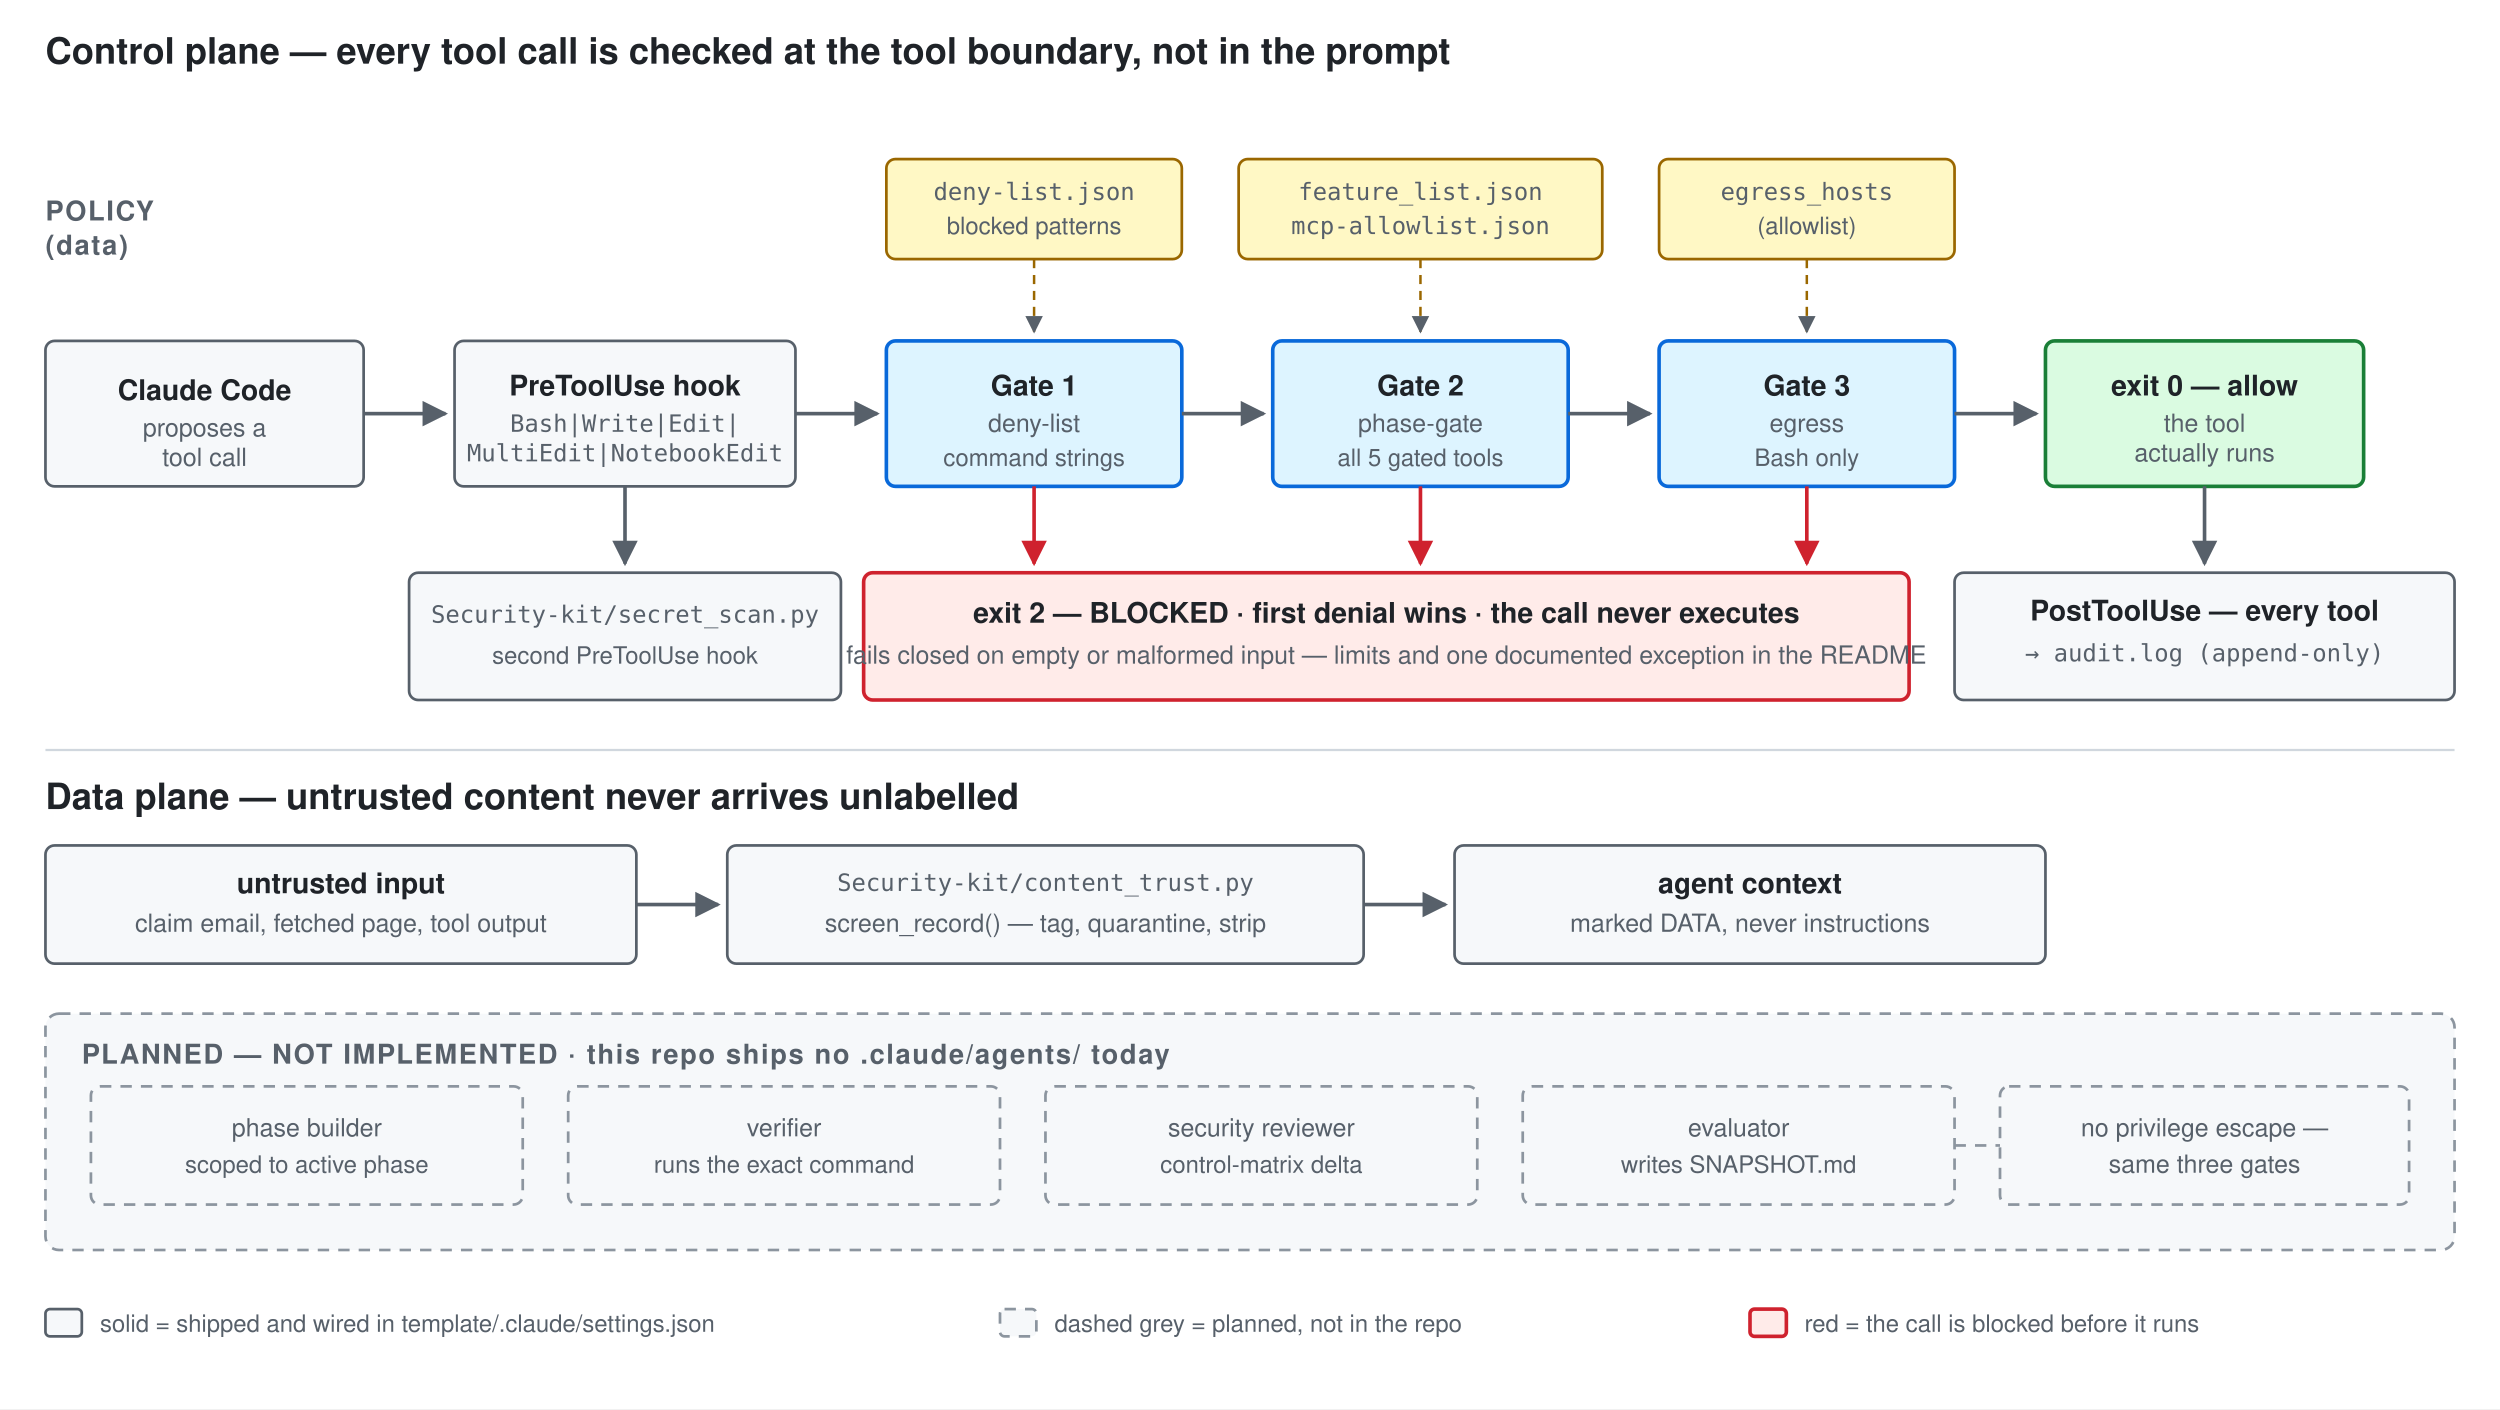
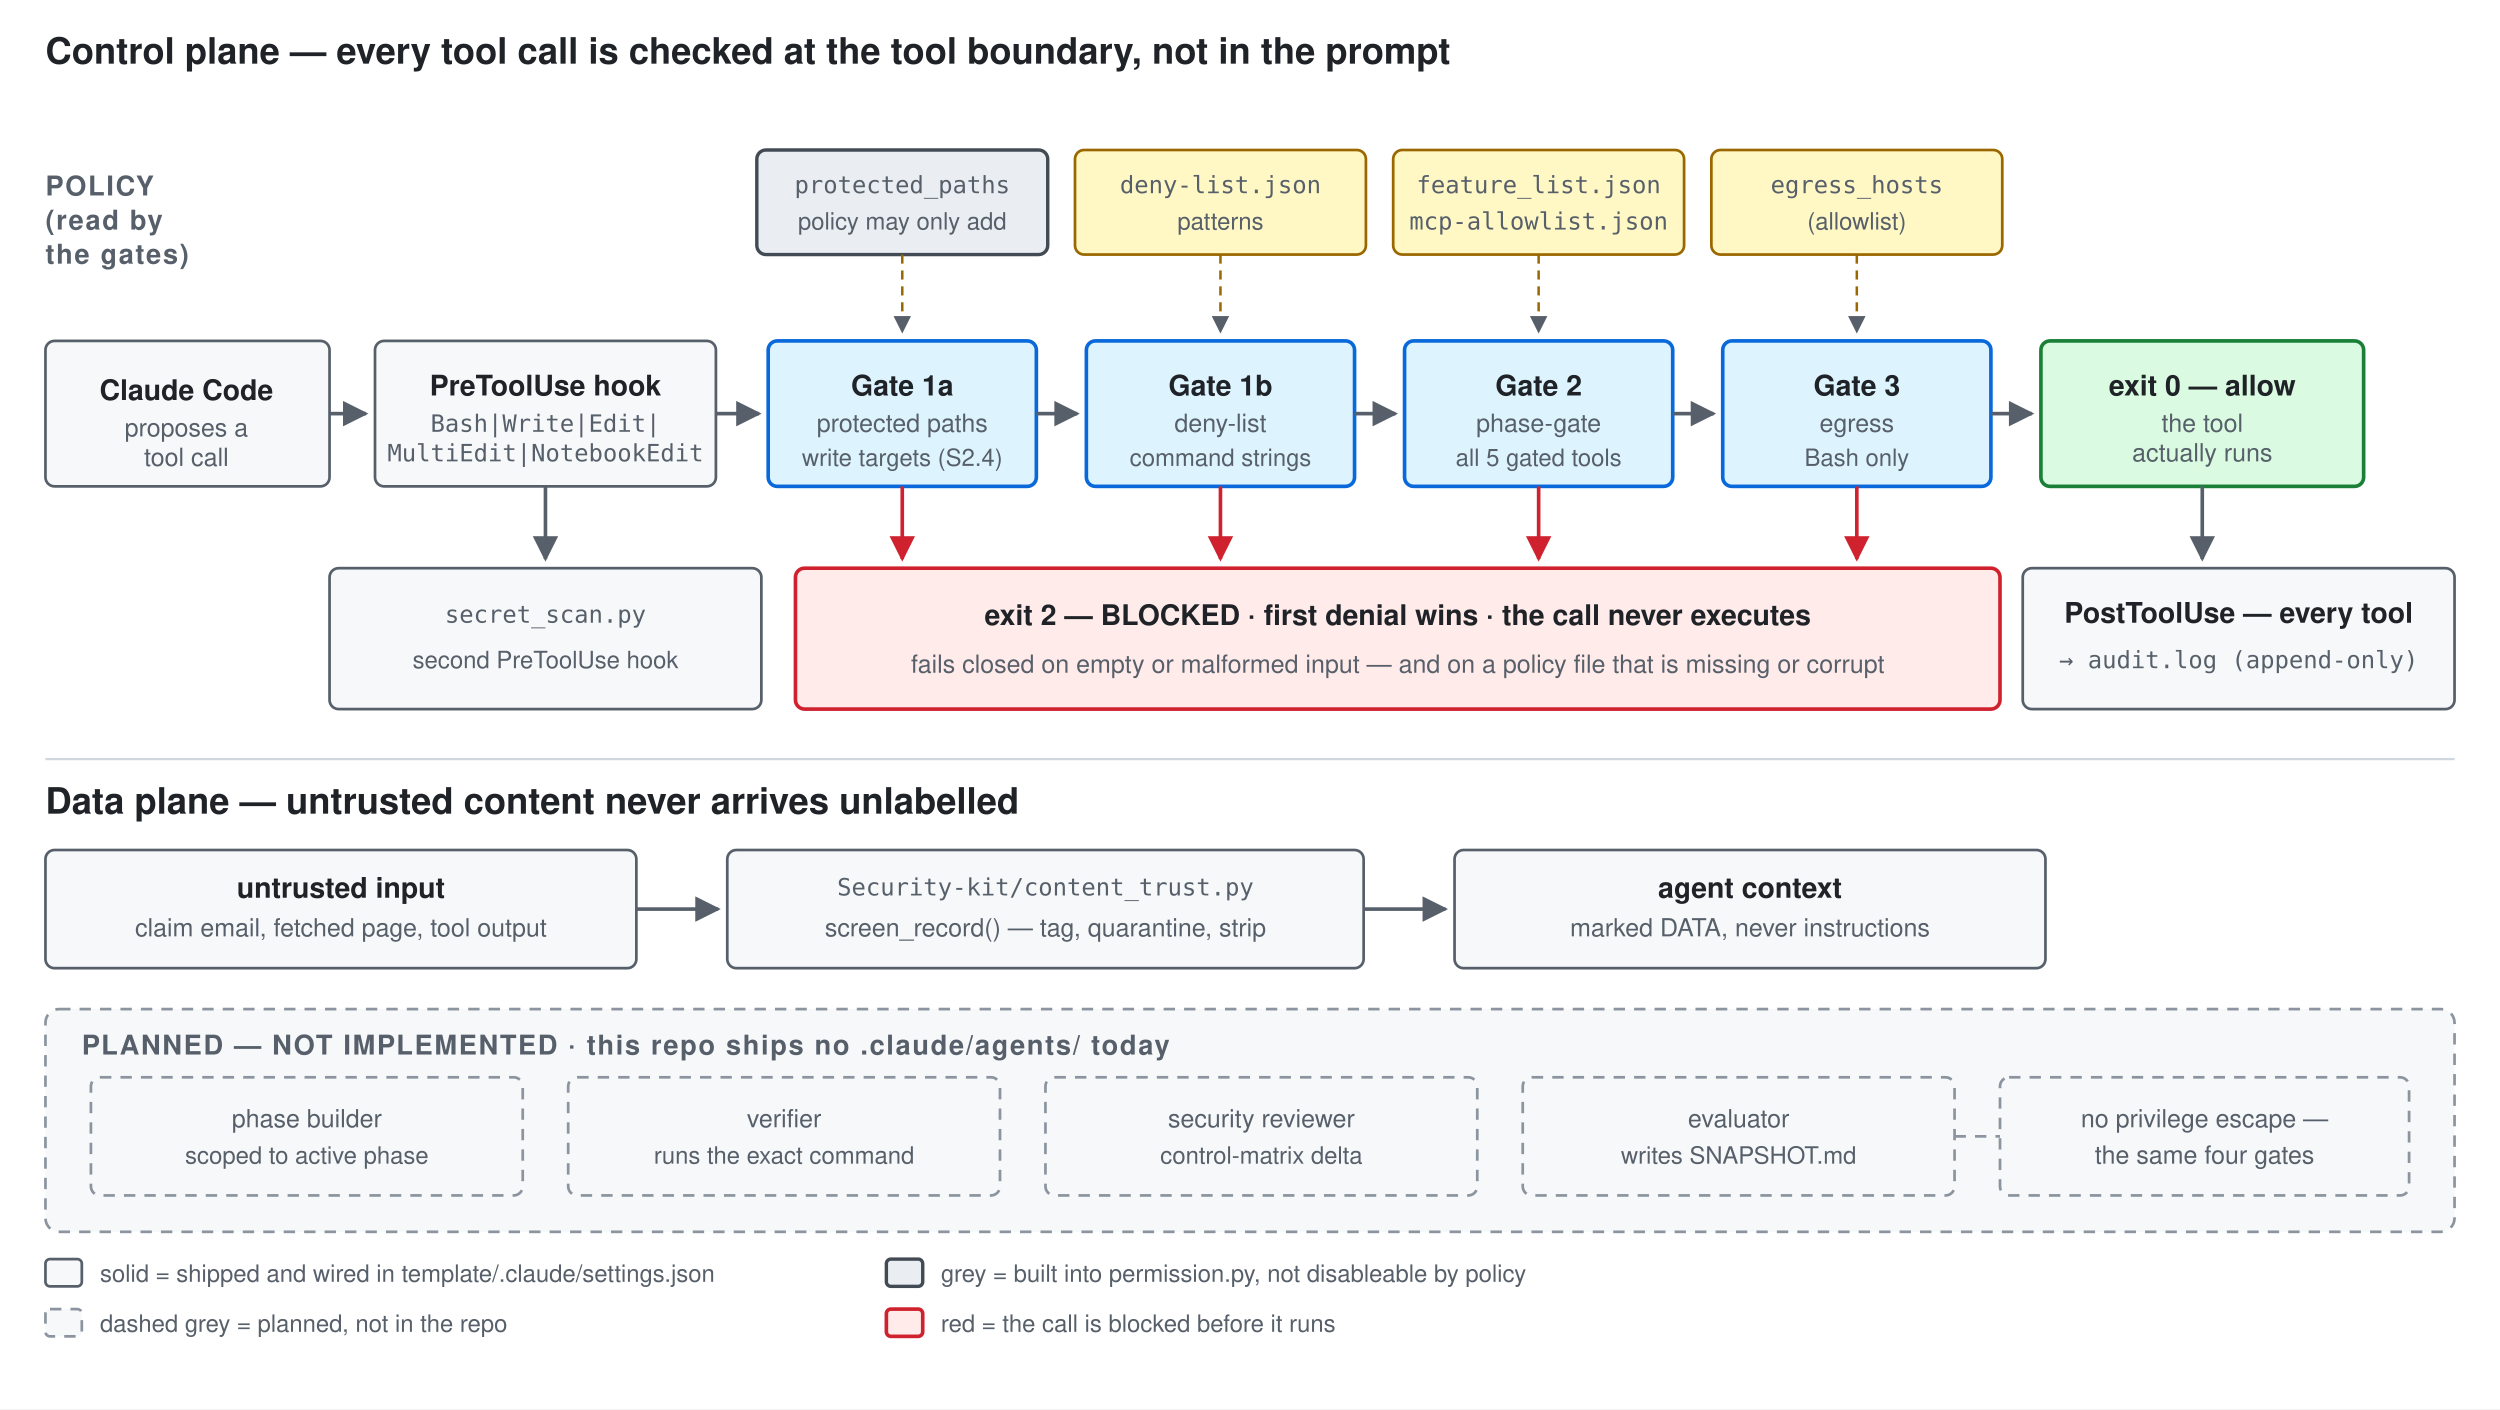
<svg xmlns="http://www.w3.org/2000/svg" width="1100" height="620" viewBox="0 0 1100 620" role="img" aria-labelledby="t d">
  <rect width="1100" height="620" fill="#ffffff" />
  <defs>
    <marker id="arw" viewBox="0 0 10 10" refX="9" refY="5" markerWidth="7" markerHeight="7" orient="auto-start-reverse">
      <path d="M 0 0 L 10 5 L 0 10 z" fill="#57606a" />
    </marker>
    <marker id="arwRed" viewBox="0 0 10 10" refX="9" refY="5" markerWidth="7" markerHeight="7" orient="auto-start-reverse">
      <path d="M 0 0 L 10 5 L 0 10 z" fill="#cf222e" />
    </marker>
    <marker id="arwGrey" viewBox="0 0 10 10" refX="9" refY="5" markerWidth="7" markerHeight="7" orient="auto-start-reverse">
      <path d="M 0 0 L 10 5 L 0 10 z" fill="#8c959f" />
    </marker>
  </defs>
  <style>
    text { font-family: -apple-system, BlinkMacSystemFont, "Segoe UI", Helvetica, Arial, sans-serif; fill: #1f2328; }
    .h  { font-size: 16px; font-weight: 700; }
    .sh { font-size: 12px; font-weight: 700; fill: #57606a; letter-spacing: .06em; }
    .b  { font-size: 12.5px; font-weight: 700; }
    .s  { font-size: 11px; fill: #57606a; }
    .m  { font-size: 10.5px; font-family: ui-monospace, SFMono-Regular, Menlo, Consolas, monospace; fill: #57606a; }
    .lbl{ font-size: 10.5px; fill: #57606a; }
    .box  { fill: #f6f8fa; stroke: #57606a; stroke-width: 1.2; }
    .gate { fill: #ddf4ff; stroke: #0969da; stroke-width: 1.6; }
    .pol  { fill: #fff8c5; stroke: #9a6700; stroke-width: 1.2; }
+     .mech { fill: #eaeef2; stroke: #424a53; stroke-width: 1.5; }
    .bad  { fill: #ffebe9; stroke: #cf222e; stroke-width: 1.6; }
    .good { fill: #dafbe1; stroke: #1a7f37; stroke-width: 1.6; }
    .plan { fill: #f6f8fa; stroke: #8c959f; stroke-width: 1.2; stroke-dasharray: 5 4; }
    .flow { stroke: #57606a; stroke-width: 1.6; fill: none; }
    .data { stroke: #9a6700; stroke-width: 1.1; fill: none; stroke-dasharray: 4 3; }
    .kill { stroke: #cf222e; stroke-width: 1.6; fill: none; }
  </style>
  <text class="h" x="20" y="28">Control plane — every tool call is checked at the tool boundary, not in the prompt</text>
-   <text class="sh" x="20" y="97">POLICY</text>
-   <text class="sh" x="20" y="112">(data)</text>
-   <rect class="pol" x="390" y="70" width="130" height="44" rx="4" />
-   <text class="m" x="455" y="88" text-anchor="middle">deny-list.json</text>
-   <text class="lbl" x="455" y="103" text-anchor="middle">blocked patterns</text>
-   <rect class="pol" x="545" y="70" width="160" height="44" rx="4" />
-   <text class="m" x="625" y="88" text-anchor="middle">feature_list.json</text>
-   <text class="m" x="625" y="103" text-anchor="middle">mcp-allowlist.json</text>
-   <rect class="pol" x="730" y="70" width="130" height="44" rx="4" />
-   <text class="m" x="795" y="88" text-anchor="middle">egress_hosts</text>
-   <text class="lbl" x="795" y="103" text-anchor="middle">(allowlist)</text>
-   <line class="data" x1="455" y1="114" x2="455" y2="146" marker-end="url(#arw)" />
-   <line class="data" x1="625" y1="114" x2="625" y2="146" marker-end="url(#arw)" />
-   <line class="data" x1="795" y1="114" x2="795" y2="146" marker-end="url(#arw)" />
-   <rect class="box" x="20" y="150" width="140" height="64" rx="4" />
-   <text class="b" x="90" y="176" text-anchor="middle">Claude Code</text>
-   <text class="s" x="90" y="192" text-anchor="middle">proposes a</text>
-   <text class="s" x="90" y="205" text-anchor="middle">tool call</text>
-   <rect class="box" x="200" y="150" width="150" height="64" rx="4" />
-   <text class="b" x="275" y="174" text-anchor="middle">PreToolUse hook</text>
-   <text class="m" x="275" y="190" text-anchor="middle">Bash|Write|Edit|</text>
-   <text class="m" x="275" y="203" text-anchor="middle">MultiEdit|NotebookEdit</text>
-   <rect class="gate" x="390" y="150" width="130" height="64" rx="4" />
-   <text class="b" x="455" y="174" text-anchor="middle">Gate 1</text>
-   <text class="s" x="455" y="190" text-anchor="middle">deny-list</text>
-   <text class="lbl" x="455" y="205" text-anchor="middle">command strings</text>
-   <rect class="gate" x="560" y="150" width="130" height="64" rx="4" />
-   <text class="b" x="625" y="174" text-anchor="middle">Gate 2</text>
-   <text class="s" x="625" y="190" text-anchor="middle">phase-gate</text>
-   <text class="lbl" x="625" y="205" text-anchor="middle">all 5 gated tools</text>
-   <rect class="gate" x="730" y="150" width="130" height="64" rx="4" />
-   <text class="b" x="795" y="174" text-anchor="middle">Gate 3</text>
-   <text class="s" x="795" y="190" text-anchor="middle">egress</text>
-   <text class="lbl" x="795" y="205" text-anchor="middle">Bash only</text>
-   <rect class="good" x="900" y="150" width="140" height="64" rx="4" />
-   <text class="b" x="970" y="174" text-anchor="middle">exit 0 — allow</text>
-   <text class="s" x="970" y="190" text-anchor="middle">the tool</text>
-   <text class="s" x="970" y="203" text-anchor="middle">actually runs</text>
-   <line class="flow" x1="160" y1="182" x2="196" y2="182" marker-end="url(#arw)" />
-   <line class="flow" x1="350" y1="182" x2="386" y2="182" marker-end="url(#arw)" />
-   <line class="flow" x1="520" y1="182" x2="556" y2="182" marker-end="url(#arw)" />
-   <line class="flow" x1="690" y1="182" x2="726" y2="182" marker-end="url(#arw)" />
-   <line class="flow" x1="860" y1="182" x2="896" y2="182" marker-end="url(#arw)" />
-   <rect class="box" x="180" y="252" width="190" height="56" rx="4" />
-   <text class="m" x="275" y="274" text-anchor="middle">Security-kit/secret_scan.py</text>
-   <text class="lbl" x="275" y="292" text-anchor="middle">second PreToolUse hook</text>
-   <line class="flow" x1="275" y1="214" x2="275" y2="248" marker-end="url(#arw)" />
-   <rect class="bad" x="380" y="252" width="460" height="56" rx="4" />
-   <text class="b" x="610" y="274" text-anchor="middle">exit 2 — BLOCKED · first denial wins · the call never executes</text>
-   <text class="s" x="610" y="292" text-anchor="middle">fails closed on empty or malformed input — limits and one documented exception in the README</text>
-   <line class="kill" x1="455" y1="214" x2="455" y2="248" marker-end="url(#arwRed)" />
-   <line class="kill" x1="625" y1="214" x2="625" y2="248" marker-end="url(#arwRed)" />
-   <line class="kill" x1="795" y1="214" x2="795" y2="248" marker-end="url(#arwRed)" />
-   <rect class="box" x="860" y="252" width="220" height="56" rx="4" />
-   <text class="b" x="970" y="273" text-anchor="middle">PostToolUse — every tool</text>
-   <text class="m" x="970" y="291" text-anchor="middle">→ audit.log (append-only)</text>
-   <line class="flow" x1="970" y1="214" x2="970" y2="248" marker-end="url(#arw)" />
-   <line x1="20" y1="330" x2="1080" y2="330" stroke="#d0d7de" stroke-width="1" />
-   <text class="h" x="20" y="356">Data plane — untrusted content never arrives unlabelled</text>
-   <rect class="box" x="20" y="372" width="260" height="52" rx="4" />
-   <text class="b" x="150" y="393" text-anchor="middle">untrusted input</text>
-   <text class="s" x="150" y="410" text-anchor="middle">claim email, fetched page, tool output</text>
-   <rect class="box" x="320" y="372" width="280" height="52" rx="4" />
-   <text class="m" x="460" y="392" text-anchor="middle">Security-kit/content_trust.py</text>
-   <text class="s" x="460" y="410" text-anchor="middle">screen_record() — tag, quarantine, strip</text>
-   <rect class="box" x="640" y="372" width="260" height="52" rx="4" />
-   <text class="b" x="770" y="393" text-anchor="middle">agent context</text>
-   <text class="s" x="770" y="410" text-anchor="middle">marked DATA, never instructions</text>
-   <line class="flow" x1="280" y1="398" x2="316" y2="398" marker-end="url(#arw)" />
-   <line class="flow" x1="600" y1="398" x2="636" y2="398" marker-end="url(#arw)" />
-   <rect class="plan" x="20" y="446" width="1060" height="104" rx="6" />
-   <text class="sh" x="36" y="468" fill="#8c959f">PLANNED — NOT IMPLEMENTED · this repo ships no .claude/agents/ today</text>
-   <rect class="plan" x="40" y="478" width="190" height="52" rx="4" />
-   <text class="s" x="135" y="500" text-anchor="middle">phase builder</text>
-   <text class="lbl" x="135" y="516" text-anchor="middle">scoped to active phase</text>
-   <rect class="plan" x="250" y="478" width="190" height="52" rx="4" />
-   <text class="s" x="345" y="500" text-anchor="middle">verifier</text>
-   <text class="lbl" x="345" y="516" text-anchor="middle">runs the exact command</text>
-   <rect class="plan" x="460" y="478" width="190" height="52" rx="4" />
-   <text class="s" x="555" y="500" text-anchor="middle">security reviewer</text>
-   <text class="lbl" x="555" y="516" text-anchor="middle">control-matrix delta</text>
-   <rect class="plan" x="670" y="478" width="190" height="52" rx="4" />
-   <text class="s" x="765" y="500" text-anchor="middle">evaluator</text>
-   <text class="lbl" x="765" y="516" text-anchor="middle">writes SNAPSHOT.md</text>
-   <line class="plan" x1="860" y1="504" x2="896" y2="504" fill="none" marker-end="url(#arwGrey)" />
-   <rect class="plan" x="880" y="478" width="180" height="52" rx="4" />
-   <text class="s" x="970" y="500" text-anchor="middle">no privilege escape —</text>
-   <text class="s" x="970" y="516" text-anchor="middle">same three gates</text>
-   <rect class="box" x="20" y="576" width="16" height="12" rx="2" />
-   <text class="lbl" x="44" y="586">solid = shipped and wired in template/.claude/settings.json</text>
-   <rect class="plan" x="440" y="576" width="16" height="12" rx="2" />
-   <text class="lbl" x="464" y="586">dashed grey = planned, not in the repo</text>
-   <rect class="bad" x="770" y="576" width="16" height="12" rx="2" />
-   <text class="lbl" x="794" y="586">red = the call is blocked before it runs</text>
+   <text class="sh" x="20" y="86">POLICY</text>
+   <text class="sh" x="20" y="101">(read by</text>
+   <text class="sh" x="20" y="116">the gates)</text>
+   <rect class="mech" x="333" y="66" width="128" height="46" rx="4" />
+   <text class="m" x="397" y="85" text-anchor="middle">protected_paths</text>
+   <text class="lbl" x="397" y="101" text-anchor="middle">policy may only add</text>
+   <rect class="pol" x="473" y="66" width="128" height="46" rx="4" />
+   <text class="m" x="537" y="85" text-anchor="middle">deny-list.json</text>
+   <text class="lbl" x="537" y="101" text-anchor="middle">patterns</text>
+   <rect class="pol" x="613" y="66" width="128" height="46" rx="4" />
+   <text class="m" x="677" y="85" text-anchor="middle">feature_list.json</text>
+   <text class="m" x="677" y="101" text-anchor="middle">mcp-allowlist.json</text>
+   <rect class="pol" x="753" y="66" width="128" height="46" rx="4" />
+   <text class="m" x="817" y="85" text-anchor="middle">egress_hosts</text>
+   <text class="lbl" x="817" y="101" text-anchor="middle">(allowlist)</text>
+   <line class="data" x1="397" y1="112" x2="397" y2="146" marker-end="url(#arw)" />
+   <line class="data" x1="537" y1="112" x2="537" y2="146" marker-end="url(#arw)" />
+   <line class="data" x1="677" y1="112" x2="677" y2="146" marker-end="url(#arw)" />
+   <line class="data" x1="817" y1="112" x2="817" y2="146" marker-end="url(#arw)" />
+   <rect class="box" x="20" y="150" width="125" height="64" rx="4" />
+   <text class="b" x="82" y="176" text-anchor="middle">Claude Code</text>
+   <text class="s" x="82" y="192" text-anchor="middle">proposes a</text>
+   <text class="s" x="82" y="205" text-anchor="middle">tool call</text>
+   <rect class="box" x="165" y="150" width="150" height="64" rx="4" />
+   <text class="b" x="240" y="174" text-anchor="middle">PreToolUse hook</text>
+   <text class="m" x="240" y="190" text-anchor="middle">Bash|Write|Edit|</text>
+   <text class="m" x="240" y="203" text-anchor="middle">MultiEdit|NotebookEdit</text>
+   <rect class="gate" x="338" y="150" width="118" height="64" rx="4" />
+   <text class="b" x="397" y="174" text-anchor="middle">Gate 1a</text>
+   <text class="s" x="397" y="190" text-anchor="middle">protected paths</text>
+   <text class="lbl" x="397" y="205" text-anchor="middle">write targets (S2.4)</text>
+   <rect class="gate" x="478" y="150" width="118" height="64" rx="4" />
+   <text class="b" x="537" y="174" text-anchor="middle">Gate 1b</text>
+   <text class="s" x="537" y="190" text-anchor="middle">deny-list</text>
+   <text class="lbl" x="537" y="205" text-anchor="middle">command strings</text>
+   <rect class="gate" x="618" y="150" width="118" height="64" rx="4" />
+   <text class="b" x="677" y="174" text-anchor="middle">Gate 2</text>
+   <text class="s" x="677" y="190" text-anchor="middle">phase-gate</text>
+   <text class="lbl" x="677" y="205" text-anchor="middle">all 5 gated tools</text>
+   <rect class="gate" x="758" y="150" width="118" height="64" rx="4" />
+   <text class="b" x="817" y="174" text-anchor="middle">Gate 3</text>
+   <text class="s" x="817" y="190" text-anchor="middle">egress</text>
+   <text class="lbl" x="817" y="205" text-anchor="middle">Bash only</text>
+   <rect class="good" x="898" y="150" width="142" height="64" rx="4" />
+   <text class="b" x="969" y="174" text-anchor="middle">exit 0 — allow</text>
+   <text class="s" x="969" y="190" text-anchor="middle">the tool</text>
+   <text class="s" x="969" y="203" text-anchor="middle">actually runs</text>
+   <line class="flow" x1="145" y1="182" x2="161" y2="182" marker-end="url(#arw)" />
+   <line class="flow" x1="315" y1="182" x2="334" y2="182" marker-end="url(#arw)" />
+   <line class="flow" x1="456" y1="182" x2="474" y2="182" marker-end="url(#arw)" />
+   <line class="flow" x1="596" y1="182" x2="614" y2="182" marker-end="url(#arw)" />
+   <line class="flow" x1="736" y1="182" x2="754" y2="182" marker-end="url(#arw)" />
+   <line class="flow" x1="876" y1="182" x2="894" y2="182" marker-end="url(#arw)" />
+   <rect class="box" x="145" y="250" width="190" height="62" rx="4" />
+   <text class="m" x="240" y="274" text-anchor="middle">secret_scan.py</text>
+   <text class="lbl" x="240" y="294" text-anchor="middle">second PreToolUse hook</text>
+   <line class="flow" x1="240" y1="214" x2="240" y2="246" marker-end="url(#arw)" />
+   <rect class="bad" x="350" y="250" width="530" height="62" rx="4" />
+   <text class="b" x="615" y="275" text-anchor="middle">exit 2 — BLOCKED · first denial wins · the call never executes</text>
+   <text class="s" x="615" y="296" text-anchor="middle">fails closed on empty or malformed input — and on a policy file that is missing or corrupt</text>
+   <line class="kill" x1="397" y1="214" x2="397" y2="246" marker-end="url(#arwRed)" />
+   <line class="kill" x1="537" y1="214" x2="537" y2="246" marker-end="url(#arwRed)" />
+   <line class="kill" x1="677" y1="214" x2="677" y2="246" marker-end="url(#arwRed)" />
+   <line class="kill" x1="817" y1="214" x2="817" y2="246" marker-end="url(#arwRed)" />
+   <rect class="box" x="890" y="250" width="190" height="62" rx="4" />
+   <text class="b" x="985" y="274" text-anchor="middle">PostToolUse — every tool</text>
+   <text class="m" x="985" y="294" text-anchor="middle">→ audit.log (append-only)</text>
+   <line class="flow" x1="969" y1="214" x2="969" y2="246" marker-end="url(#arw)" />
+   <line x1="20" y1="334" x2="1080" y2="334" stroke="#d0d7de" stroke-width="1" />
+   <text class="h" x="20" y="358">Data plane — untrusted content never arrives unlabelled</text>
+   <rect class="box" x="20" y="374" width="260" height="52" rx="4" />
+   <text class="b" x="150" y="395" text-anchor="middle">untrusted input</text>
+   <text class="s" x="150" y="412" text-anchor="middle">claim email, fetched page, tool output</text>
+   <rect class="box" x="320" y="374" width="280" height="52" rx="4" />
+   <text class="m" x="460" y="394" text-anchor="middle">Security-kit/content_trust.py</text>
+   <text class="s" x="460" y="412" text-anchor="middle">screen_record() — tag, quarantine, strip</text>
+   <rect class="box" x="640" y="374" width="260" height="52" rx="4" />
+   <text class="b" x="770" y="395" text-anchor="middle">agent context</text>
+   <text class="s" x="770" y="412" text-anchor="middle">marked DATA, never instructions</text>
+   <line class="flow" x1="280" y1="400" x2="316" y2="400" marker-end="url(#arw)" />
+   <line class="flow" x1="600" y1="400" x2="636" y2="400" marker-end="url(#arw)" />
+   <rect class="plan" x="20" y="444" width="1060" height="98" rx="6" />
+   <text class="sh" x="36" y="464" fill="#8c959f">PLANNED — NOT IMPLEMENTED · this repo ships no .claude/agents/ today</text>
+   <rect class="plan" x="40" y="474" width="190" height="52" rx="4" />
+   <text class="s" x="135" y="496" text-anchor="middle">phase builder</text>
+   <text class="lbl" x="135" y="512" text-anchor="middle">scoped to active phase</text>
+   <rect class="plan" x="250" y="474" width="190" height="52" rx="4" />
+   <text class="s" x="345" y="496" text-anchor="middle">verifier</text>
+   <text class="lbl" x="345" y="512" text-anchor="middle">runs the exact command</text>
+   <rect class="plan" x="460" y="474" width="190" height="52" rx="4" />
+   <text class="s" x="555" y="496" text-anchor="middle">security reviewer</text>
+   <text class="lbl" x="555" y="512" text-anchor="middle">control-matrix delta</text>
+   <rect class="plan" x="670" y="474" width="190" height="52" rx="4" />
+   <text class="s" x="765" y="496" text-anchor="middle">evaluator</text>
+   <text class="lbl" x="765" y="512" text-anchor="middle">writes SNAPSHOT.md</text>
+   <line class="plan" x1="860" y1="500" x2="896" y2="500" fill="none" marker-end="url(#arwGrey)" />
+   <rect class="plan" x="880" y="474" width="180" height="52" rx="4" />
+   <text class="s" x="970" y="496" text-anchor="middle">no privilege escape —</text>
+   <text class="s" x="970" y="512" text-anchor="middle">the same four gates</text>
+   <rect class="box" x="20" y="554" width="16" height="12" rx="2" />
+   <text class="lbl" x="44" y="564">solid = shipped and wired in template/.claude/settings.json</text>
+   <rect class="mech" x="390" y="554" width="16" height="12" rx="2" />
+   <text class="lbl" x="414" y="564">grey = built into permission.py, not disableable by policy</text>
+   <rect class="plan" x="20" y="576" width="16" height="12" rx="2" />
+   <text class="lbl" x="44" y="586">dashed grey = planned, not in the repo</text>
+   <rect class="bad" x="390" y="576" width="16" height="12" rx="2" />
+   <text class="lbl" x="414" y="586">red = the call is blocked before it runs</text>
</svg>
